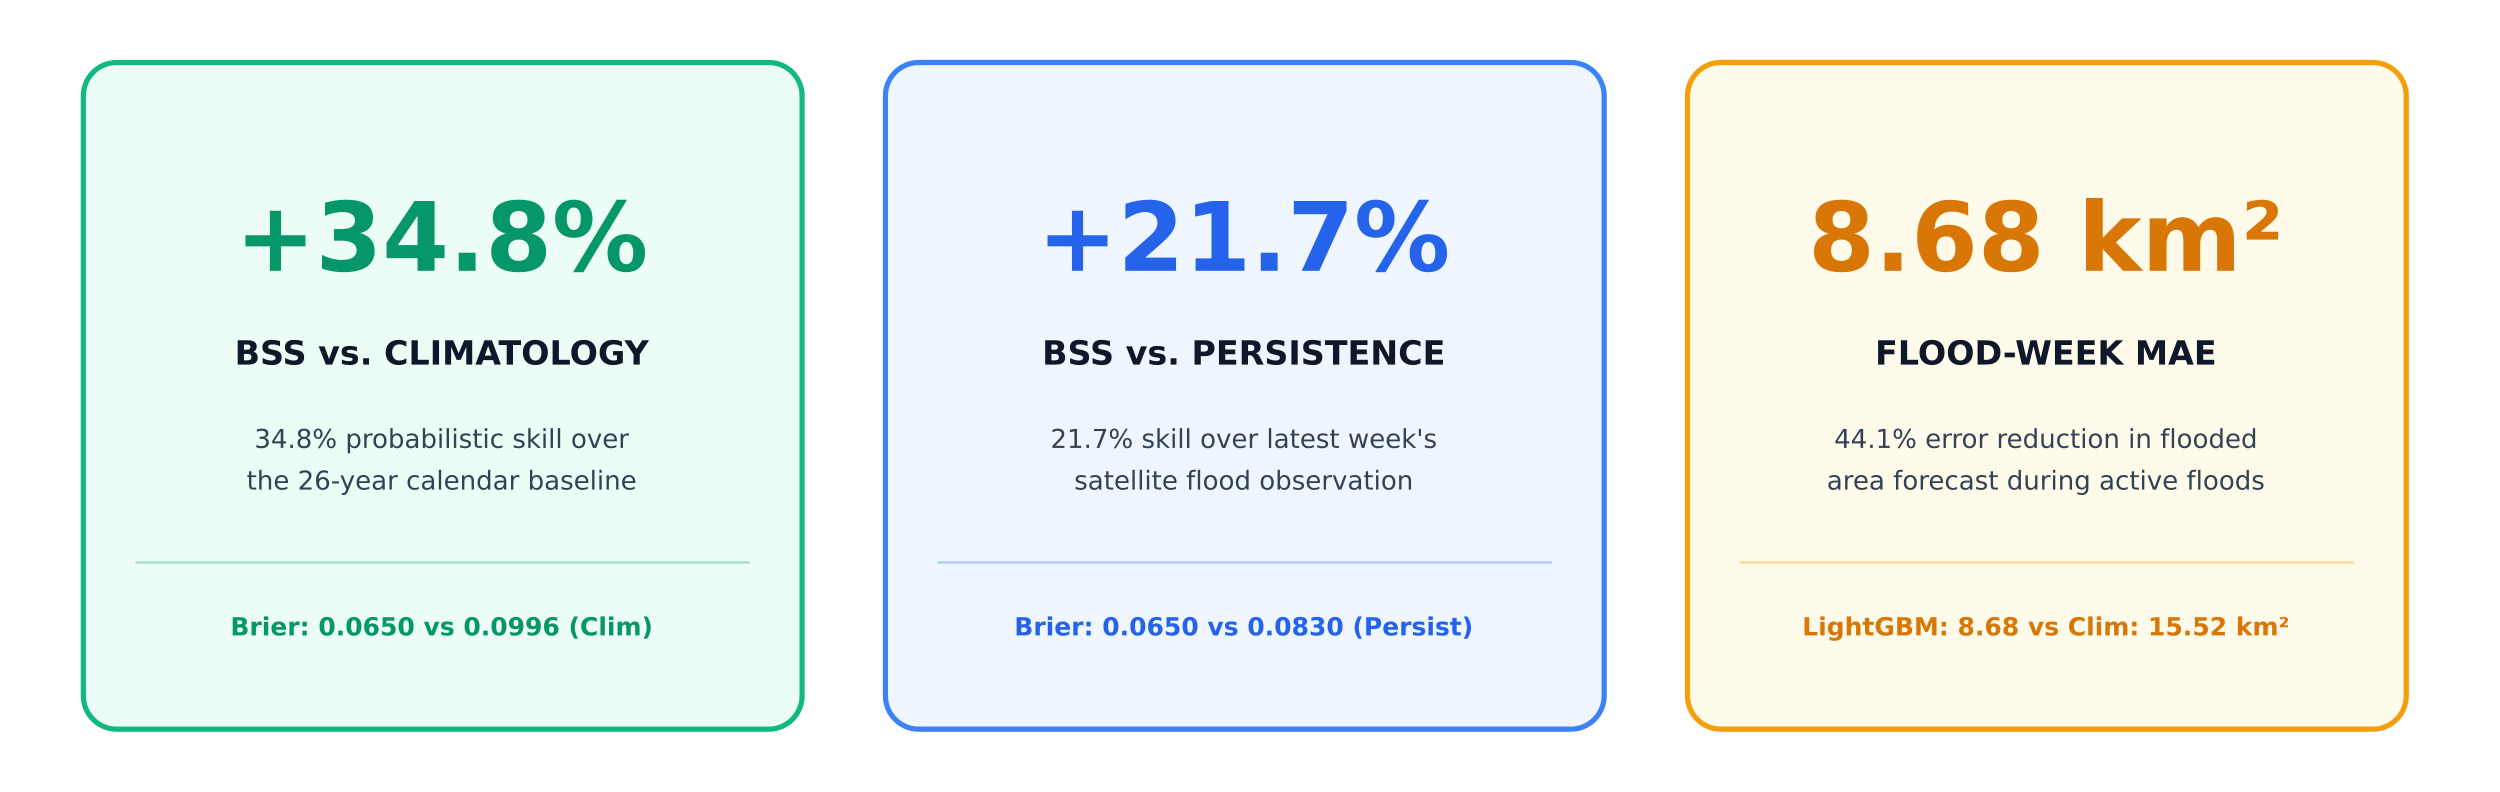
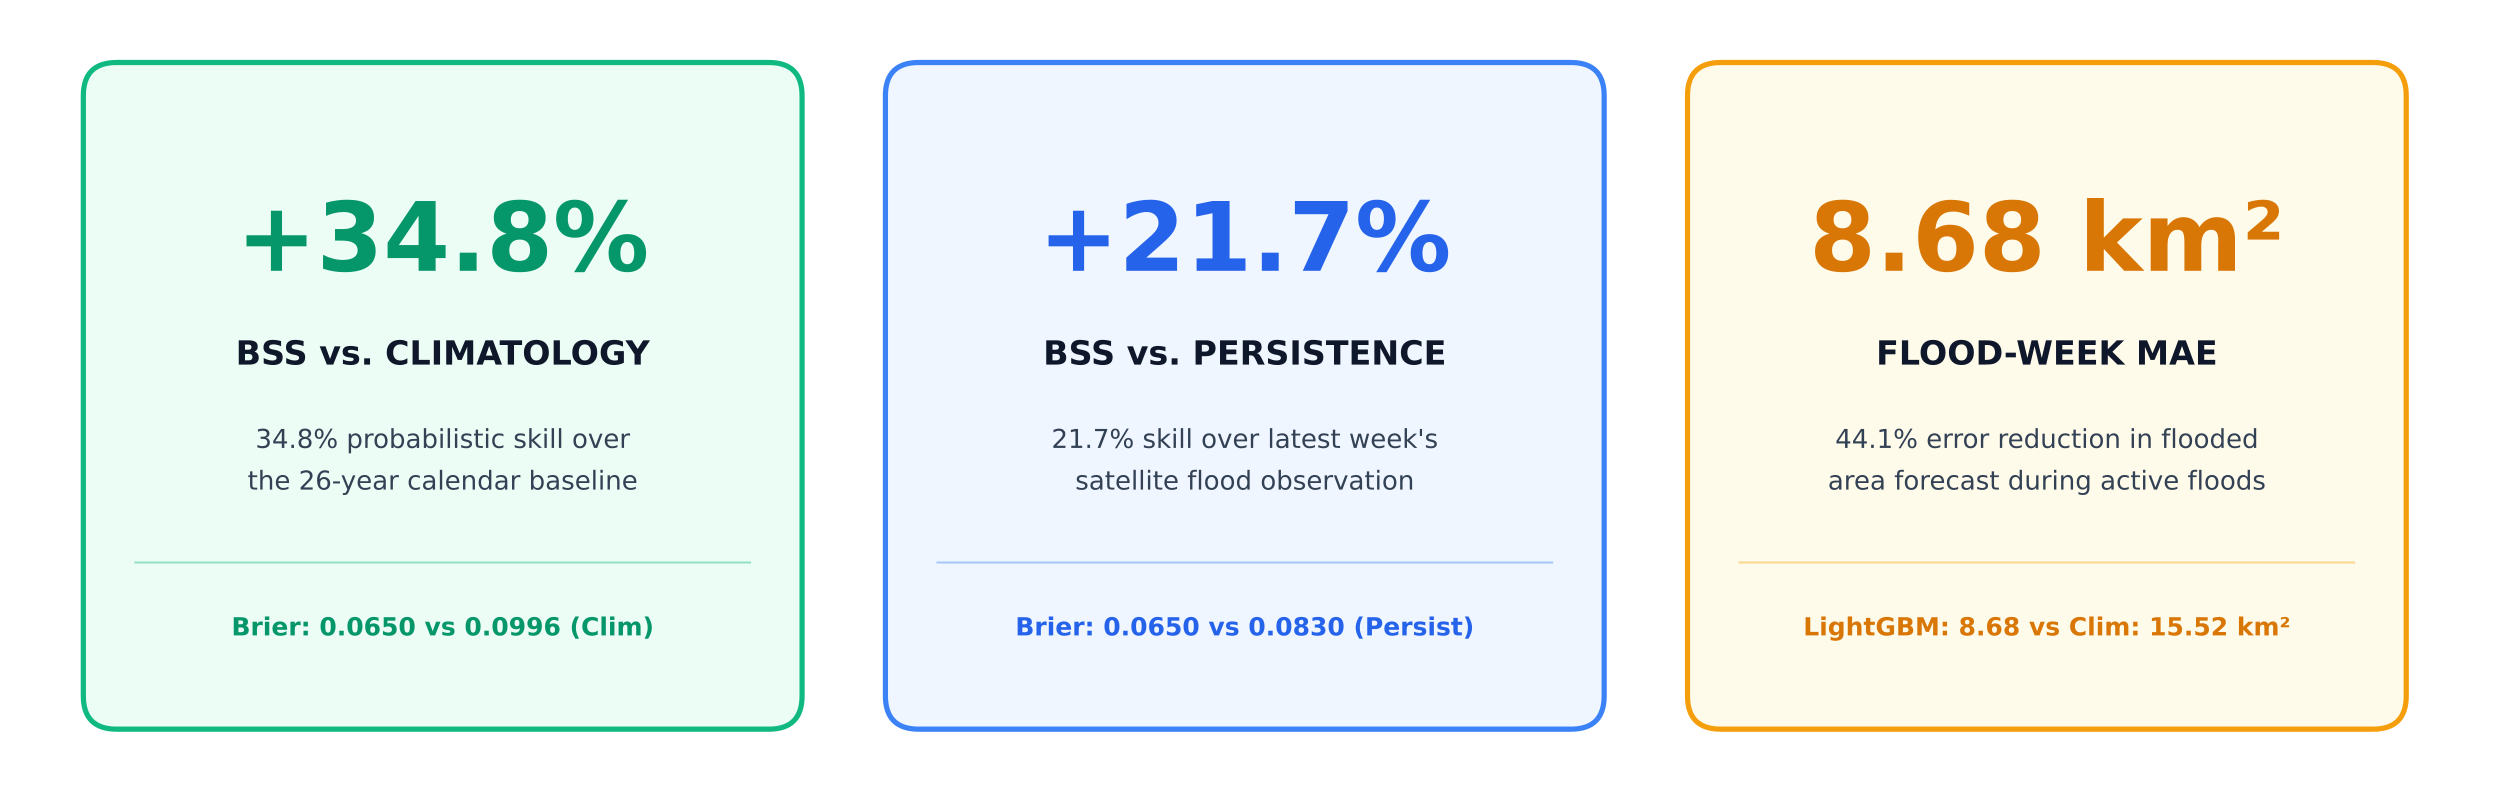
- <svg xmlns="http://www.w3.org/2000/svg" width="1200" height="380" viewBox="0 0 1200 380">
-   <style>
-     .stat { font-family: 'DejaVu Sans', Helvetica, Arial, sans-serif; font-size: 46px; font-weight: bold; }
-     .label { font-family: 'DejaVu Sans', Helvetica, Arial, sans-serif; font-size: 16px; font-weight: bold; fill: #0F172A; }
-     .desc { font-family: 'DejaVu Sans', Helvetica, Arial, sans-serif; font-size: 12.5px; fill: #334155; line-height: 1.4; }
-     .footer { font-family: 'DejaVu Sans', Helvetica, Arial, sans-serif; font-size: 12px; font-weight: bold; }
-   </style>
-   <g transform="translate(40, 30)">
-     <rect width="345" height="320" rx="16" fill="#ECFDF5" stroke="#10B981" stroke-width="2.5" />
-     <text x="172" y="100" text-anchor="middle" class="stat" fill="#059669">+34.8%</text>
-     <text x="172" y="145" text-anchor="middle" class="label">BSS vs. CLIMATOLOGY</text>
-     <text x="172" y="185" text-anchor="middle" class="desc">34.8% probabilistic skill over</text>
-     <text x="172" y="205" text-anchor="middle" class="desc">the 26-year calendar baseline</text>
-     <line x1="25" y1="240" x2="320" y2="240" stroke="#10B981" stroke-width="1" opacity="0.4" />
-     <text x="172" y="275" text-anchor="middle" class="footer" fill="#059669">Brier: 0.0650 vs 0.0996 (Clim)</text>
+ <svg xmlns="http://www.w3.org/2000/svg" width="864pt" height="273.6pt" viewBox="0 0 864 273.6" version="1.1">
+   <defs>
+     <style type="text/css">*{stroke-linejoin: round; stroke-linecap: butt}</style>
+   </defs>
+   <g id="figure_1">
+     <g id="patch_1">
+       <path d="M 0 273.6  L 864 273.6  L 864 0  L 0 0  L 0 273.6  z " style="fill: none" />
+     </g>
+     <g id="axes_1">
+       <g id="patch_2">
+         <path d="M 40.32 21.6  L 265.68 21.6  Q 277.2 21.6 277.2 33.12  L 277.2 240.48  Q 277.2 252 265.68 252  L 40.32 252  Q 28.8 252 28.8 240.48  L 28.8 33.12  Q 28.8 21.6 40.32 21.6  z " clip-path="url(#pee0eaed0af)" style="fill: #ecfdf5; stroke: #10b981; stroke-width: 1.8; stroke-linejoin: miter" />
+       </g>
+       <g id="patch_3">
+         <path d="M 317.52 21.6  L 542.88 21.6  Q 554.4 21.6 554.4 33.12  L 554.4 240.48  Q 554.4 252 542.88 252  L 317.52 252  Q 306 252 306 240.48  L 306 33.12  Q 306 21.6 317.52 21.6  z " clip-path="url(#pee0eaed0af)" style="fill: #eff6ff; stroke: #3b82f6; stroke-width: 1.8; stroke-linejoin: miter" />
+       </g>
+       <g id="patch_4">
+         <path d="M 594.72 21.6  L 820.08 21.6  Q 831.6 21.6 831.6 33.12  L 831.6 240.48  Q 831.6 252 820.08 252  L 594.72 252  Q 583.2 252 583.2 240.48  L 583.2 33.12  Q 583.2 21.6 594.72 21.6  z " clip-path="url(#pee0eaed0af)" style="fill: #fffbeb; stroke: #f59e0b; stroke-width: 1.8; stroke-linejoin: miter" />
+       </g>
+       <g id="text_1">
+         <text style="font-weight: 700; font-size: 33.12px; font-family: 'DejaVu Sans'; text-anchor: middle; fill: #059669" x="153" y="93.6" transform="rotate(-0 153 93.6)">+34.8%</text>
+       </g>
+       <g id="text_2">
+         <text style="font-weight: 700; font-size: 11.52px; font-family: 'DejaVu Sans'; text-anchor: middle; fill: #0f172a" x="153" y="126" transform="rotate(-0 153 126)">BSS vs. CLIMATOLOGY</text>
+       </g>
+       <g id="text_3">
+         <text style="font-size: 9px; font-family: 'DejaVu Sans'; text-anchor: middle; fill: #334155" x="153" y="154.8" transform="rotate(-0 153 154.8)">34.8% probabilistic skill over</text>
+       </g>
+       <g id="text_4">
+         <text style="font-size: 9px; font-family: 'DejaVu Sans'; text-anchor: middle; fill: #334155" x="153" y="169.2" transform="rotate(-0 153 169.2)">the 26-year calendar baseline</text>
+       </g>
+       <g id="line2d_1">
+         <path d="M 46.8 194.4  L 259.2 194.4  " clip-path="url(#pee0eaed0af)" style="fill: none; stroke: #10b981; stroke-opacity: 0.4; stroke-width: 0.72; stroke-linecap: square" />
+       </g>
+       <g id="text_5">
+         <text style="font-weight: 700; font-size: 8.64px; font-family: 'DejaVu Sans'; text-anchor: middle; fill: #059669" x="153" y="219.6" transform="rotate(-0 153 219.6)">Brier: 0.0650 vs 0.0996 (Clim)</text>
+       </g>
+       <g id="text_6">
+         <text style="font-weight: 700; font-size: 33.12px; font-family: 'DejaVu Sans'; text-anchor: middle; fill: #2563eb" x="430.2" y="93.6" transform="rotate(-0 430.2 93.6)">+21.7%</text>
+       </g>
+       <g id="text_7">
+         <text style="font-weight: 700; font-size: 11.52px; font-family: 'DejaVu Sans'; text-anchor: middle; fill: #0f172a" x="430.2" y="126" transform="rotate(-0 430.2 126)">BSS vs. PERSISTENCE</text>
+       </g>
+       <g id="text_8">
+         <text style="font-size: 9px; font-family: 'DejaVu Sans'; text-anchor: middle; fill: #334155" x="430.2" y="154.8" transform="rotate(-0 430.2 154.8)">21.7% skill over latest week's</text>
+       </g>
+       <g id="text_9">
+         <text style="font-size: 9px; font-family: 'DejaVu Sans'; text-anchor: middle; fill: #334155" x="430.2" y="169.2" transform="rotate(-0 430.2 169.2)">satellite flood observation</text>
+       </g>
+       <g id="line2d_2">
+         <path d="M 324 194.4  L 536.4 194.4  " clip-path="url(#pee0eaed0af)" style="fill: none; stroke: #3b82f6; stroke-opacity: 0.4; stroke-width: 0.72; stroke-linecap: square" />
+       </g>
+       <g id="text_10">
+         <text style="font-weight: 700; font-size: 8.64px; font-family: 'DejaVu Sans'; text-anchor: middle; fill: #2563eb" x="430.2" y="219.6" transform="rotate(-0 430.2 219.6)">Brier: 0.0650 vs 0.0830 (Persist)</text>
+       </g>
+       <g id="text_11">
+         <text style="font-weight: 700; font-size: 33.12px; font-family: 'DejaVu Sans'; text-anchor: middle; fill: #d97706" x="707.4" y="93.6" transform="rotate(-0 707.4 93.6)">8.68 km²</text>
+       </g>
+       <g id="text_12">
+         <text style="font-weight: 700; font-size: 11.52px; font-family: 'DejaVu Sans'; text-anchor: middle; fill: #0f172a" x="707.4" y="126" transform="rotate(-0 707.4 126)">FLOOD-WEEK MAE</text>
+       </g>
+       <g id="text_13">
+         <text style="font-size: 9px; font-family: 'DejaVu Sans'; text-anchor: middle; fill: #334155" x="707.4" y="154.8" transform="rotate(-0 707.4 154.8)">44.1% error reduction in flooded</text>
+       </g>
+       <g id="text_14">
+         <text style="font-size: 9px; font-family: 'DejaVu Sans'; text-anchor: middle; fill: #334155" x="707.4" y="169.2" transform="rotate(-0 707.4 169.2)">area forecast during active floods</text>
+       </g>
+       <g id="line2d_3">
+         <path d="M 601.2 194.4  L 813.6 194.4  " clip-path="url(#pee0eaed0af)" style="fill: none; stroke: #f59e0b; stroke-opacity: 0.4; stroke-width: 0.72; stroke-linecap: square" />
+       </g>
+       <g id="text_15">
+         <text style="font-weight: 700; font-size: 8.64px; font-family: 'DejaVu Sans'; text-anchor: middle; fill: #d97706" x="707.4" y="219.6" transform="rotate(-0 707.4 219.6)">LightGBM: 8.68 vs Clim: 15.52 km²</text>
+       </g>
+     </g>
  </g>
-   <g transform="translate(425, 30)">
-     <rect width="345" height="320" rx="16" fill="#EFF6FF" stroke="#3B82F6" stroke-width="2.5" />
-     <text x="172" y="100" text-anchor="middle" class="stat" fill="#2563EB">+21.7%</text>
-     <text x="172" y="145" text-anchor="middle" class="label">BSS vs. PERSISTENCE</text>
-     <text x="172" y="185" text-anchor="middle" class="desc">21.7% skill over latest week's</text>
-     <text x="172" y="205" text-anchor="middle" class="desc">satellite flood observation</text>
-     <line x1="25" y1="240" x2="320" y2="240" stroke="#3B82F6" stroke-width="1" opacity="0.4" />
-     <text x="172" y="275" text-anchor="middle" class="footer" fill="#2563EB">Brier: 0.0650 vs 0.0830 (Persist)</text>
-   </g>
-   <g transform="translate(810, 30)">
-     <rect width="345" height="320" rx="16" fill="#FFFBEB" stroke="#F59E0B" stroke-width="2.5" />
-     <text x="172" y="100" text-anchor="middle" class="stat" fill="#D97706">8.68 km²</text>
-     <text x="172" y="145" text-anchor="middle" class="label">FLOOD-WEEK MAE</text>
-     <text x="172" y="185" text-anchor="middle" class="desc">44.1% error reduction in flooded</text>
-     <text x="172" y="205" text-anchor="middle" class="desc">area forecast during active floods</text>
-     <line x1="25" y1="240" x2="320" y2="240" stroke="#F59E0B" stroke-width="1" opacity="0.4" />
-     <text x="172" y="275" text-anchor="middle" class="footer" fill="#D97706">LightGBM: 8.68 vs Clim: 15.52 km²</text>
-   </g>
+   <defs>
+     <clipPath id="pee0eaed0af">
+       <rect x="0" y="0" width="864" height="273.6" />
+     </clipPath>
+   </defs>
</svg>
